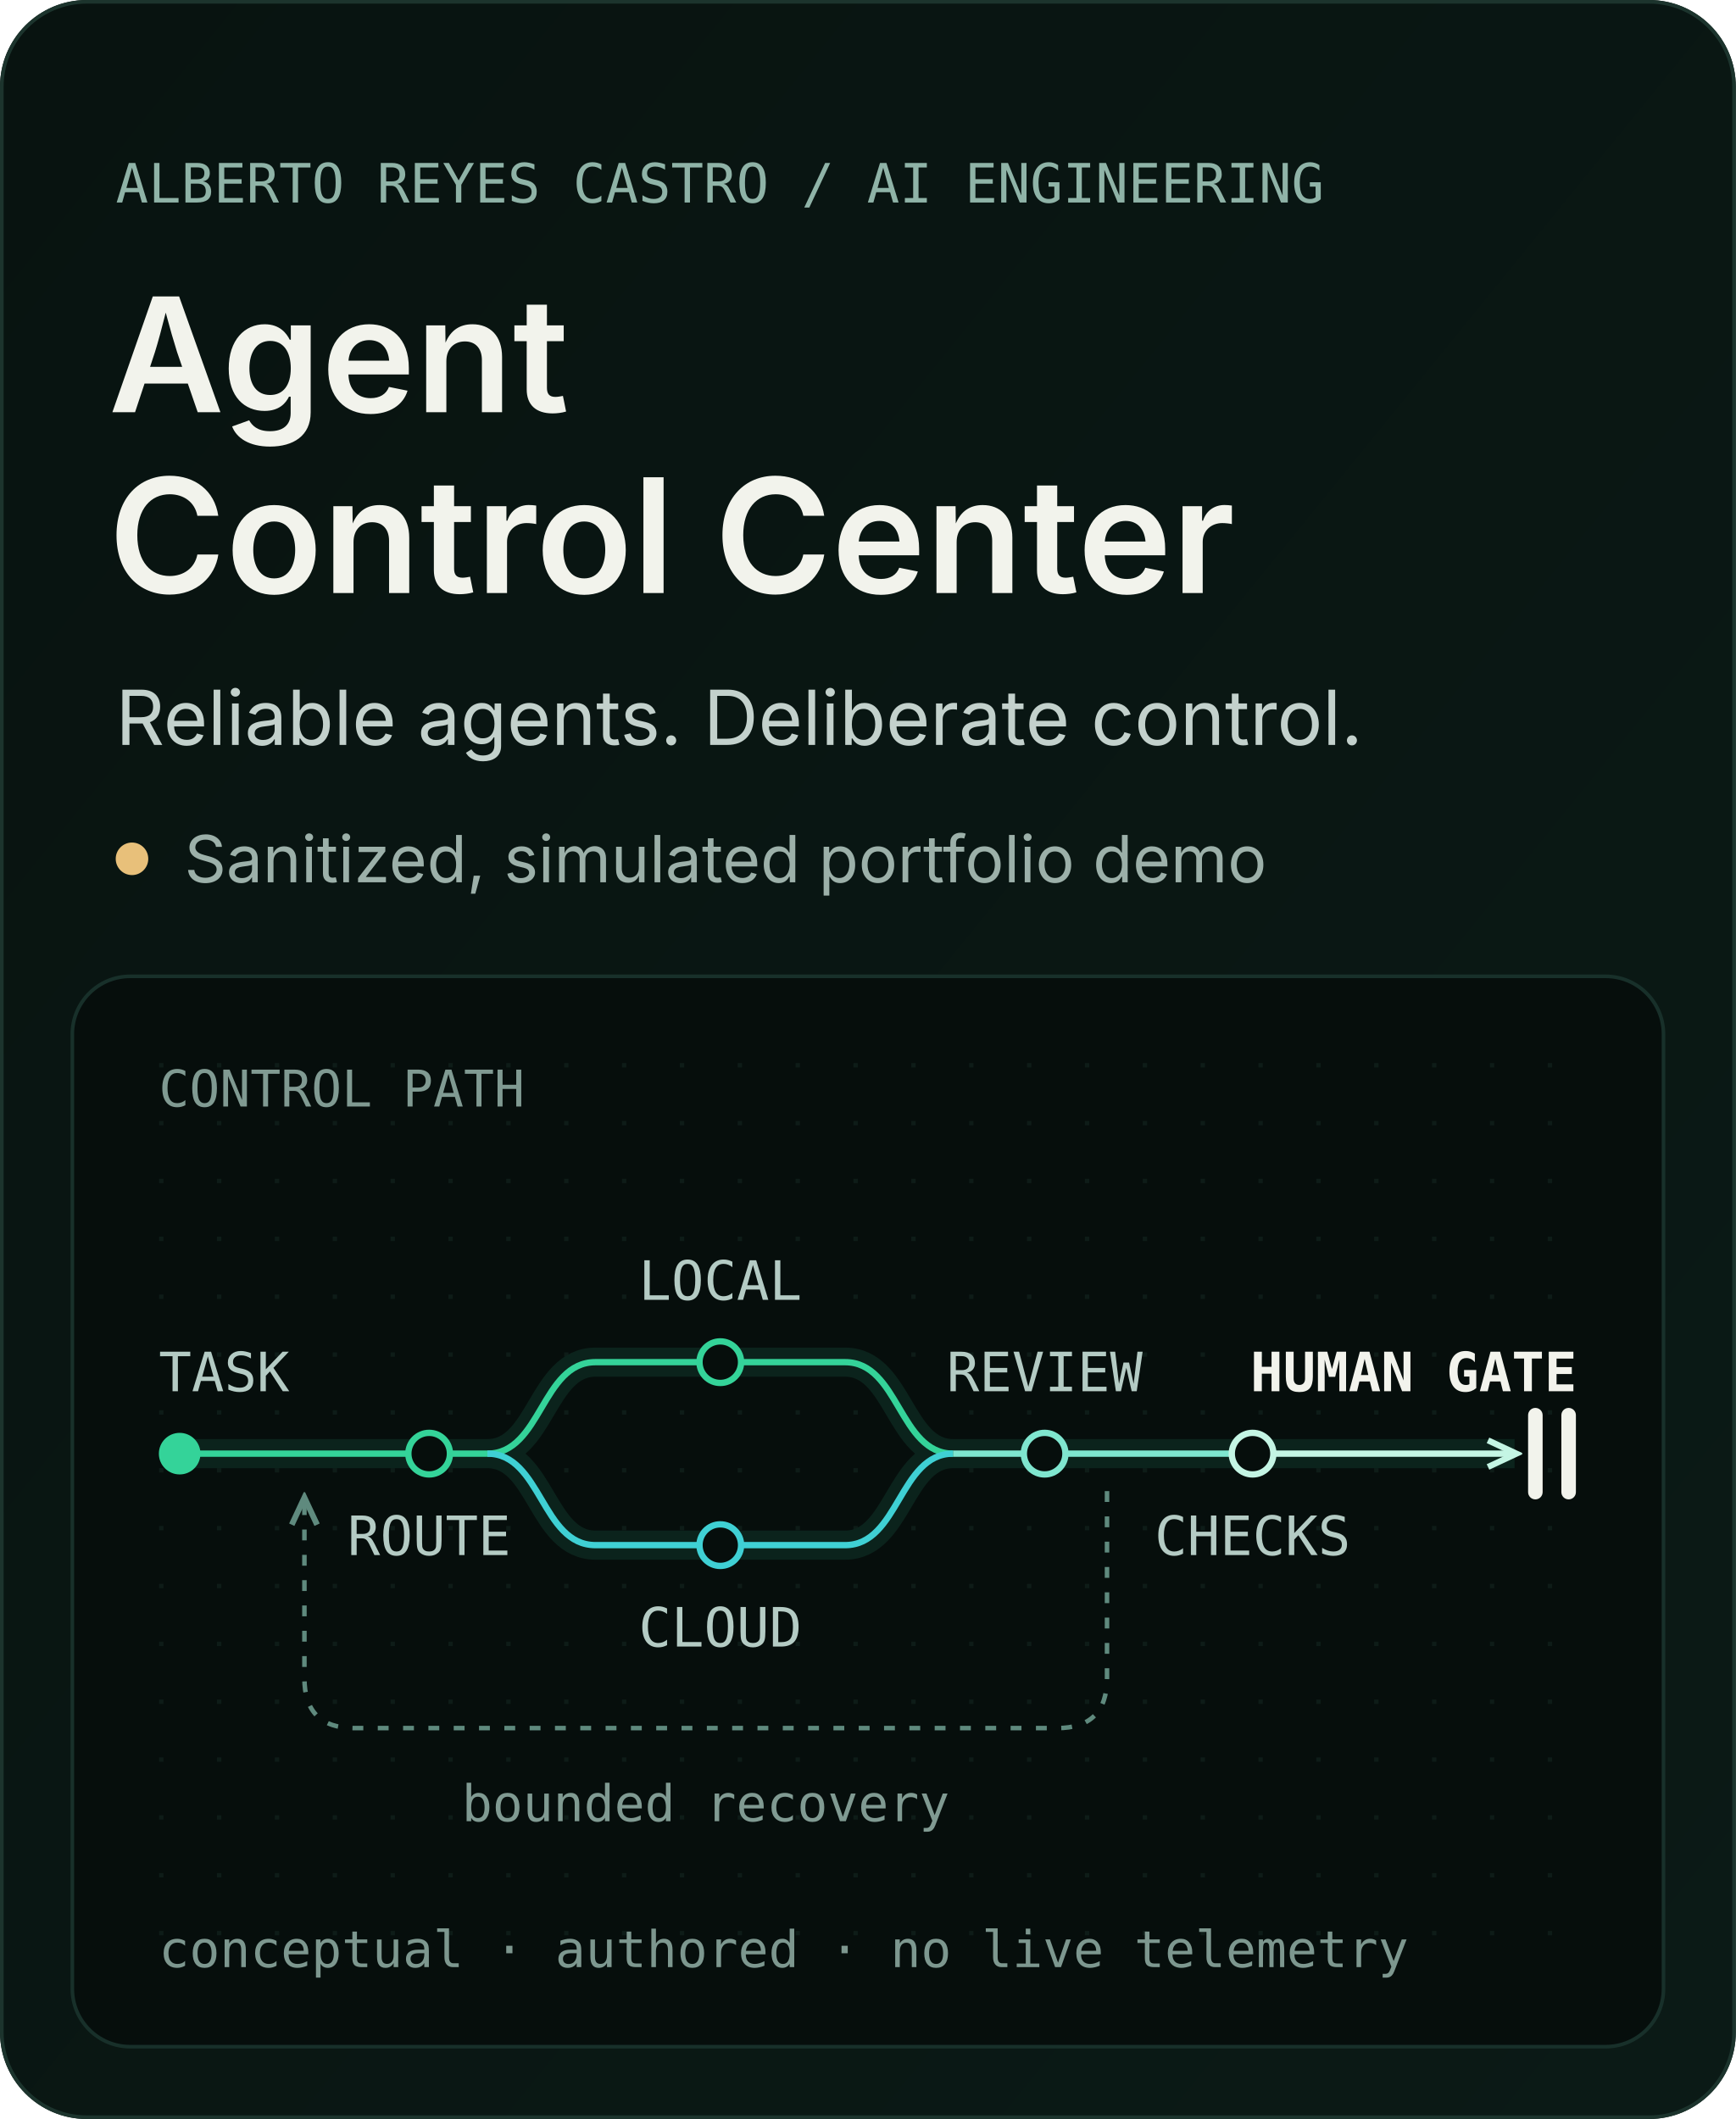
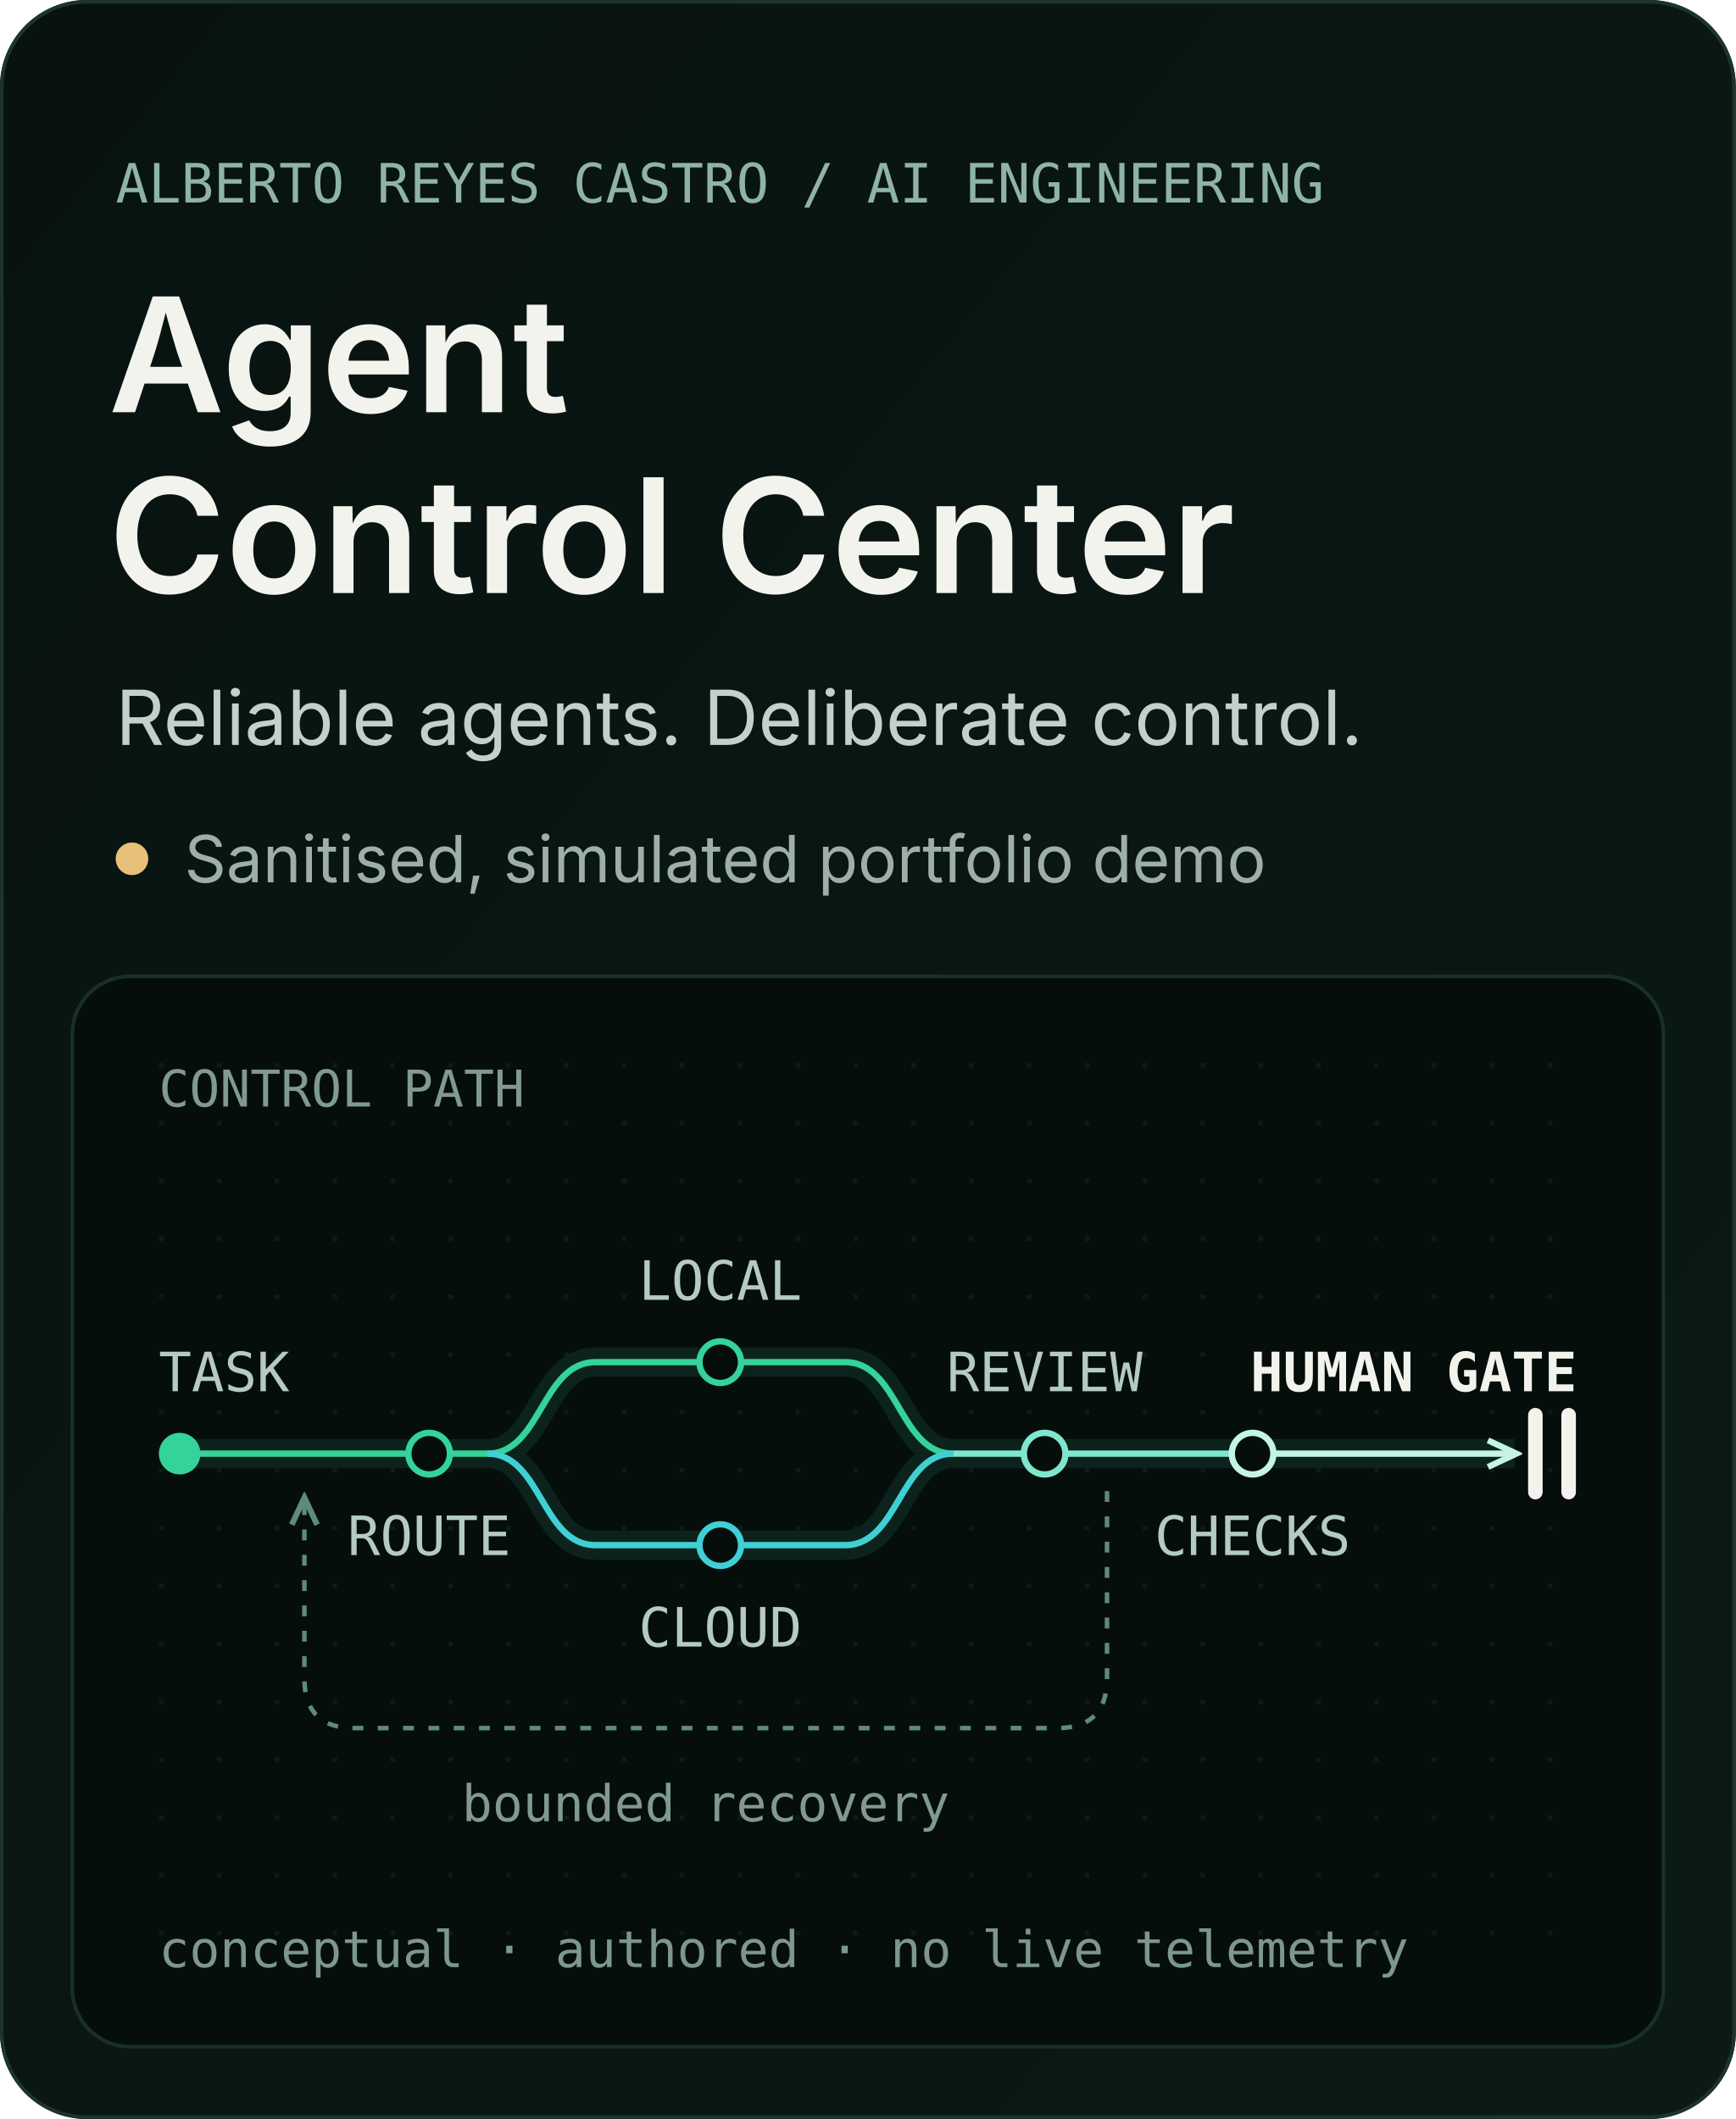
<svg xmlns="http://www.w3.org/2000/svg" width="480" height="586" viewBox="0 0 480 586" role="img" aria-labelledby="title desc">
  <defs>
    <linearGradient id="bg" x2="1" y2="1">
      <stop stop-color="#081310" />
      <stop stop-color="#0b1a16" offset="1" />
    </linearGradient>
    <marker id="arrow-gate" viewBox="0 0 10 10" refX="8" refY="5" markerWidth="6" markerHeight="6" orient="auto-start-reverse">
      <path d="M 1 1.5 L 8.5 5 L 1 8.5" fill="none" stroke="#c4f5e4" stroke-width="1.6" />
    </marker>
    <marker id="arrow-rec" viewBox="0 0 10 10" refX="8" refY="5" markerWidth="8" markerHeight="8" orient="auto-start-reverse">
      <path d="M 1 1.5 L 8.5 5 L 1 8.5" fill="none" stroke="#5f8a7e" stroke-width="1.6" />
    </marker>
  </defs>
  <rect x="0" y="0" width="480" height="586" rx="24" fill="url(#bg)" />
  <rect x="0.5" y="0.5" width="479" height="585" rx="23.5" fill="none" stroke="#1c342d" />
  <text x="32" y="56" fill="#8fb3a7" font-family="ui-monospace, SFMono-Regular, Menlo, Consolas, monospace" font-size="15">ALBERTO REYES CASTRO / AI ENGINEERING</text>
  <text x="30" y="114" fill="#f2f3ec" font-family="Inter, ui-sans-serif, system-ui, -apple-system, Segoe UI, sans-serif" font-size="44" font-weight="600">Agent</text>
  <text x="30" y="164" fill="#f2f3ec" font-family="Inter, ui-sans-serif, system-ui, -apple-system, Segoe UI, sans-serif" font-size="44" font-weight="600">Control Center</text>
  <text x="32" y="206" fill="#c3d1cc" font-family="Inter, ui-sans-serif, system-ui, -apple-system, Segoe UI, sans-serif" font-size="21">Reliable agents. Deliberate control.</text>
  <rect x="32" y="233" width="9" height="9" rx="4.5" fill="#e8c07a" />
-   <text x="51" y="244" fill="#9cb0a9" font-family="Inter, ui-sans-serif, system-ui, -apple-system, Segoe UI, sans-serif" font-size="18">Sanitized, simulated portfolio demo</text>
+   <text x="51" y="244" fill="#9cb0a9" font-family="Inter, ui-sans-serif, system-ui, -apple-system, Segoe UI, sans-serif" font-size="18">Sanitised, simulated portfolio demo</text>
  <rect x="20" y="270" width="440" height="296" rx="16" fill="#060e0c" stroke="#18302a" />
  <path d="M44 294h1.2v1.2h-1.2zM44 310h1.2v1.2h-1.2zM44 326h1.2v1.2h-1.2zM44 342h1.2v1.2h-1.2zM44 358h1.2v1.2h-1.2zM44 374h1.2v1.2h-1.2zM44 390h1.2v1.2h-1.2zM44 406h1.2v1.2h-1.2zM44 422h1.2v1.2h-1.2zM44 438h1.2v1.2h-1.2zM44 454h1.2v1.2h-1.2zM44 470h1.2v1.2h-1.2zM44 486h1.2v1.2h-1.2zM44 502h1.2v1.2h-1.2zM44 518h1.2v1.2h-1.2zM44 534h1.2v1.2h-1.2zM60 294h1.2v1.2h-1.2zM60 310h1.2v1.2h-1.2zM60 326h1.2v1.2h-1.2zM60 342h1.2v1.2h-1.2zM60 358h1.2v1.2h-1.2zM60 374h1.2v1.2h-1.2zM60 390h1.2v1.2h-1.2zM60 406h1.2v1.2h-1.2zM60 422h1.2v1.2h-1.2zM60 438h1.2v1.2h-1.2zM60 454h1.2v1.2h-1.2zM60 470h1.2v1.2h-1.2zM60 486h1.2v1.2h-1.2zM60 502h1.2v1.2h-1.2zM60 518h1.2v1.2h-1.2zM60 534h1.2v1.2h-1.2zM76 294h1.2v1.2h-1.2zM76 310h1.2v1.2h-1.2zM76 326h1.2v1.2h-1.2zM76 342h1.2v1.2h-1.2zM76 358h1.2v1.2h-1.2zM76 374h1.2v1.2h-1.2zM76 390h1.2v1.2h-1.2zM76 406h1.2v1.2h-1.2zM76 422h1.2v1.2h-1.2zM76 438h1.2v1.2h-1.2zM76 454h1.2v1.2h-1.2zM76 470h1.2v1.2h-1.2zM76 486h1.2v1.2h-1.2zM76 502h1.2v1.2h-1.2zM76 518h1.2v1.2h-1.2zM76 534h1.2v1.2h-1.2zM92 294h1.2v1.2h-1.2zM92 310h1.2v1.2h-1.2zM92 326h1.2v1.2h-1.2zM92 342h1.2v1.2h-1.2zM92 358h1.2v1.2h-1.2zM92 374h1.2v1.2h-1.2zM92 390h1.2v1.2h-1.2zM92 406h1.2v1.2h-1.2zM92 422h1.2v1.2h-1.2zM92 438h1.2v1.2h-1.2zM92 454h1.2v1.2h-1.2zM92 470h1.2v1.2h-1.2zM92 486h1.2v1.2h-1.2zM92 502h1.2v1.2h-1.2zM92 518h1.2v1.2h-1.2zM92 534h1.2v1.2h-1.2zM108 294h1.2v1.2h-1.2zM108 310h1.2v1.2h-1.2zM108 326h1.2v1.2h-1.2zM108 342h1.2v1.2h-1.2zM108 358h1.2v1.2h-1.2zM108 374h1.2v1.2h-1.2zM108 390h1.2v1.2h-1.2zM108 406h1.2v1.2h-1.2zM108 422h1.2v1.2h-1.2zM108 438h1.2v1.2h-1.2zM108 454h1.2v1.2h-1.2zM108 470h1.2v1.2h-1.2zM108 486h1.2v1.2h-1.2zM108 502h1.2v1.2h-1.2zM108 518h1.2v1.2h-1.2zM108 534h1.2v1.2h-1.2zM124 294h1.2v1.2h-1.2zM124 310h1.2v1.2h-1.2zM124 326h1.2v1.2h-1.2zM124 342h1.2v1.2h-1.2zM124 358h1.2v1.2h-1.2zM124 374h1.2v1.2h-1.2zM124 390h1.2v1.2h-1.2zM124 406h1.2v1.2h-1.2zM124 422h1.2v1.2h-1.2zM124 438h1.2v1.2h-1.2zM124 454h1.2v1.2h-1.2zM124 470h1.2v1.2h-1.2zM124 486h1.2v1.2h-1.2zM124 502h1.2v1.2h-1.2zM124 518h1.2v1.2h-1.2zM124 534h1.2v1.2h-1.2zM140 294h1.2v1.2h-1.2zM140 310h1.2v1.2h-1.2zM140 326h1.2v1.2h-1.2zM140 342h1.2v1.2h-1.2zM140 358h1.2v1.2h-1.2zM140 374h1.2v1.2h-1.2zM140 390h1.2v1.2h-1.2zM140 406h1.2v1.2h-1.2zM140 422h1.2v1.2h-1.2zM140 438h1.2v1.2h-1.2zM140 454h1.2v1.2h-1.2zM140 470h1.2v1.2h-1.2zM140 486h1.2v1.2h-1.2zM140 502h1.2v1.2h-1.2zM140 518h1.2v1.2h-1.2zM140 534h1.2v1.2h-1.2zM156 294h1.2v1.2h-1.2zM156 310h1.2v1.2h-1.2zM156 326h1.2v1.2h-1.2zM156 342h1.2v1.2h-1.2zM156 358h1.2v1.2h-1.2zM156 374h1.2v1.2h-1.2zM156 390h1.2v1.2h-1.2zM156 406h1.2v1.2h-1.2zM156 422h1.2v1.2h-1.2zM156 438h1.2v1.2h-1.2zM156 454h1.2v1.2h-1.2zM156 470h1.2v1.2h-1.2zM156 486h1.2v1.2h-1.2zM156 502h1.2v1.2h-1.2zM156 518h1.2v1.2h-1.2zM156 534h1.2v1.2h-1.2zM172 294h1.2v1.2h-1.2zM172 310h1.2v1.2h-1.2zM172 326h1.2v1.2h-1.2zM172 342h1.2v1.2h-1.2zM172 358h1.2v1.2h-1.2zM172 374h1.2v1.2h-1.2zM172 390h1.2v1.2h-1.2zM172 406h1.2v1.2h-1.2zM172 422h1.2v1.2h-1.2zM172 438h1.2v1.2h-1.2zM172 454h1.2v1.2h-1.2zM172 470h1.2v1.2h-1.2zM172 486h1.2v1.2h-1.2zM172 502h1.2v1.2h-1.2zM172 518h1.2v1.2h-1.2zM172 534h1.2v1.2h-1.2zM188 294h1.2v1.2h-1.2zM188 310h1.2v1.2h-1.2zM188 326h1.2v1.2h-1.2zM188 342h1.2v1.2h-1.2zM188 358h1.2v1.2h-1.2zM188 374h1.2v1.2h-1.2zM188 390h1.2v1.2h-1.2zM188 406h1.2v1.2h-1.2zM188 422h1.2v1.2h-1.2zM188 438h1.2v1.2h-1.2zM188 454h1.2v1.2h-1.2zM188 470h1.2v1.2h-1.2zM188 486h1.2v1.2h-1.2zM188 502h1.2v1.2h-1.2zM188 518h1.2v1.2h-1.2zM188 534h1.2v1.2h-1.2zM204 294h1.2v1.2h-1.2zM204 310h1.2v1.2h-1.2zM204 326h1.2v1.2h-1.2zM204 342h1.2v1.2h-1.2zM204 358h1.2v1.2h-1.2zM204 374h1.2v1.2h-1.2zM204 390h1.2v1.2h-1.2zM204 406h1.2v1.2h-1.2zM204 422h1.2v1.2h-1.2zM204 438h1.2v1.2h-1.2zM204 454h1.2v1.2h-1.2zM204 470h1.2v1.2h-1.2zM204 486h1.2v1.2h-1.2zM204 502h1.2v1.2h-1.2zM204 518h1.2v1.2h-1.2zM204 534h1.2v1.2h-1.2zM220 294h1.2v1.2h-1.2zM220 310h1.2v1.2h-1.2zM220 326h1.2v1.2h-1.2zM220 342h1.2v1.2h-1.2zM220 358h1.2v1.2h-1.2zM220 374h1.2v1.2h-1.2zM220 390h1.2v1.2h-1.2zM220 406h1.2v1.2h-1.2zM220 422h1.2v1.2h-1.2zM220 438h1.2v1.2h-1.2zM220 454h1.2v1.2h-1.2zM220 470h1.2v1.2h-1.2zM220 486h1.2v1.2h-1.2zM220 502h1.2v1.2h-1.2zM220 518h1.2v1.2h-1.2zM220 534h1.2v1.2h-1.2zM236 294h1.2v1.2h-1.2zM236 310h1.2v1.2h-1.2zM236 326h1.2v1.2h-1.2zM236 342h1.2v1.2h-1.2zM236 358h1.2v1.2h-1.2zM236 374h1.2v1.2h-1.2zM236 390h1.2v1.2h-1.2zM236 406h1.2v1.2h-1.2zM236 422h1.2v1.2h-1.2zM236 438h1.2v1.2h-1.2zM236 454h1.2v1.2h-1.2zM236 470h1.2v1.2h-1.2zM236 486h1.2v1.2h-1.2zM236 502h1.2v1.2h-1.2zM236 518h1.2v1.2h-1.2zM236 534h1.2v1.2h-1.2zM252 294h1.2v1.2h-1.2zM252 310h1.2v1.2h-1.2zM252 326h1.2v1.2h-1.2zM252 342h1.2v1.2h-1.2zM252 358h1.2v1.2h-1.2zM252 374h1.2v1.2h-1.2zM252 390h1.2v1.2h-1.2zM252 406h1.2v1.2h-1.2zM252 422h1.2v1.2h-1.2zM252 438h1.2v1.2h-1.2zM252 454h1.2v1.2h-1.2zM252 470h1.2v1.2h-1.2zM252 486h1.2v1.2h-1.2zM252 502h1.2v1.2h-1.2zM252 518h1.2v1.2h-1.2zM252 534h1.2v1.2h-1.2zM268 294h1.2v1.2h-1.2zM268 310h1.2v1.2h-1.2zM268 326h1.2v1.2h-1.2zM268 342h1.2v1.2h-1.2zM268 358h1.2v1.2h-1.2zM268 374h1.2v1.2h-1.2zM268 390h1.2v1.2h-1.2zM268 406h1.2v1.2h-1.2zM268 422h1.2v1.2h-1.2zM268 438h1.2v1.2h-1.2zM268 454h1.2v1.2h-1.2zM268 470h1.2v1.2h-1.2zM268 486h1.2v1.2h-1.2zM268 502h1.2v1.2h-1.2zM268 518h1.2v1.2h-1.2zM268 534h1.2v1.2h-1.2zM284 294h1.2v1.2h-1.2zM284 310h1.2v1.2h-1.2zM284 326h1.2v1.2h-1.2zM284 342h1.2v1.2h-1.2zM284 358h1.2v1.2h-1.2zM284 374h1.2v1.2h-1.2zM284 390h1.2v1.2h-1.2zM284 406h1.2v1.2h-1.2zM284 422h1.2v1.2h-1.2zM284 438h1.2v1.2h-1.2zM284 454h1.2v1.2h-1.2zM284 470h1.2v1.2h-1.2zM284 486h1.2v1.2h-1.2zM284 502h1.2v1.2h-1.2zM284 518h1.2v1.2h-1.2zM284 534h1.2v1.2h-1.2zM300 294h1.2v1.2h-1.2zM300 310h1.2v1.2h-1.2zM300 326h1.2v1.2h-1.2zM300 342h1.2v1.2h-1.2zM300 358h1.2v1.2h-1.2zM300 374h1.2v1.2h-1.2zM300 390h1.2v1.2h-1.2zM300 406h1.2v1.2h-1.2zM300 422h1.2v1.2h-1.2zM300 438h1.2v1.2h-1.2zM300 454h1.2v1.2h-1.2zM300 470h1.2v1.2h-1.2zM300 486h1.2v1.2h-1.2zM300 502h1.2v1.2h-1.2zM300 518h1.2v1.2h-1.2zM300 534h1.2v1.2h-1.2zM316 294h1.2v1.2h-1.2zM316 310h1.2v1.2h-1.2zM316 326h1.2v1.2h-1.2zM316 342h1.2v1.2h-1.2zM316 358h1.2v1.2h-1.2zM316 374h1.2v1.2h-1.2zM316 390h1.2v1.2h-1.2zM316 406h1.2v1.2h-1.2zM316 422h1.2v1.2h-1.2zM316 438h1.2v1.2h-1.2zM316 454h1.2v1.2h-1.2zM316 470h1.2v1.2h-1.2zM316 486h1.2v1.2h-1.2zM316 502h1.2v1.2h-1.2zM316 518h1.2v1.2h-1.2zM316 534h1.2v1.2h-1.2zM332 294h1.2v1.2h-1.2zM332 310h1.2v1.2h-1.2zM332 326h1.2v1.2h-1.2zM332 342h1.2v1.2h-1.2zM332 358h1.2v1.2h-1.2zM332 374h1.2v1.2h-1.2zM332 390h1.2v1.2h-1.2zM332 406h1.2v1.2h-1.2zM332 422h1.2v1.2h-1.2zM332 438h1.2v1.2h-1.2zM332 454h1.2v1.2h-1.2zM332 470h1.2v1.2h-1.2zM332 486h1.2v1.2h-1.2zM332 502h1.2v1.2h-1.2zM332 518h1.2v1.2h-1.2zM332 534h1.2v1.2h-1.2zM348 294h1.2v1.2h-1.2zM348 310h1.2v1.2h-1.2zM348 326h1.2v1.2h-1.2zM348 342h1.2v1.2h-1.2zM348 358h1.2v1.2h-1.2zM348 374h1.2v1.2h-1.2zM348 390h1.2v1.2h-1.2zM348 406h1.2v1.2h-1.2zM348 422h1.2v1.2h-1.2zM348 438h1.2v1.2h-1.2zM348 454h1.2v1.2h-1.2zM348 470h1.2v1.2h-1.2zM348 486h1.2v1.2h-1.2zM348 502h1.2v1.2h-1.2zM348 518h1.2v1.2h-1.2zM348 534h1.2v1.2h-1.2zM364 294h1.2v1.2h-1.2zM364 310h1.2v1.2h-1.2zM364 326h1.2v1.2h-1.2zM364 342h1.2v1.2h-1.2zM364 358h1.2v1.2h-1.2zM364 374h1.2v1.2h-1.2zM364 390h1.2v1.2h-1.2zM364 406h1.2v1.2h-1.2zM364 422h1.2v1.2h-1.2zM364 438h1.2v1.2h-1.2zM364 454h1.2v1.2h-1.2zM364 470h1.2v1.2h-1.2zM364 486h1.2v1.2h-1.2zM364 502h1.2v1.2h-1.2zM364 518h1.2v1.2h-1.2zM364 534h1.2v1.2h-1.2zM380 294h1.2v1.2h-1.2zM380 310h1.2v1.2h-1.2zM380 326h1.2v1.2h-1.2zM380 342h1.2v1.2h-1.2zM380 358h1.2v1.2h-1.2zM380 374h1.2v1.2h-1.2zM380 390h1.2v1.2h-1.2zM380 406h1.2v1.2h-1.2zM380 422h1.2v1.2h-1.2zM380 438h1.2v1.2h-1.2zM380 454h1.2v1.2h-1.2zM380 470h1.2v1.2h-1.2zM380 486h1.2v1.2h-1.2zM380 502h1.2v1.2h-1.2zM380 518h1.2v1.2h-1.2zM380 534h1.2v1.2h-1.2zM396 294h1.2v1.2h-1.2zM396 310h1.2v1.2h-1.2zM396 326h1.2v1.2h-1.2zM396 342h1.2v1.2h-1.2zM396 358h1.2v1.2h-1.2zM396 374h1.2v1.2h-1.2zM396 390h1.2v1.2h-1.2zM396 406h1.2v1.2h-1.2zM396 422h1.2v1.2h-1.2zM396 438h1.2v1.2h-1.2zM396 454h1.2v1.2h-1.2zM396 470h1.2v1.2h-1.2zM396 486h1.2v1.2h-1.2zM396 502h1.2v1.2h-1.2zM396 518h1.2v1.2h-1.2zM396 534h1.2v1.2h-1.2zM412 294h1.2v1.2h-1.2zM412 310h1.2v1.2h-1.2zM412 326h1.2v1.2h-1.2zM412 342h1.2v1.2h-1.2zM412 358h1.2v1.2h-1.2zM412 374h1.2v1.2h-1.2zM412 390h1.2v1.2h-1.2zM412 406h1.2v1.2h-1.2zM412 422h1.2v1.2h-1.2zM412 438h1.2v1.2h-1.2zM412 454h1.2v1.2h-1.2zM412 470h1.2v1.2h-1.2zM412 486h1.2v1.2h-1.2zM412 502h1.2v1.2h-1.2zM412 518h1.2v1.2h-1.2zM412 534h1.2v1.2h-1.2zM428 294h1.2v1.2h-1.2zM428 310h1.2v1.2h-1.2zM428 326h1.2v1.2h-1.2zM428 342h1.2v1.2h-1.2zM428 358h1.2v1.2h-1.2zM428 374h1.2v1.2h-1.2zM428 390h1.2v1.2h-1.2zM428 406h1.2v1.2h-1.2zM428 422h1.2v1.2h-1.2zM428 438h1.2v1.2h-1.2zM428 454h1.2v1.2h-1.2zM428 470h1.2v1.2h-1.2zM428 486h1.2v1.2h-1.2zM428 502h1.2v1.2h-1.2zM428 518h1.2v1.2h-1.2zM428 534h1.2v1.2h-1.2z" fill="#0e1c18" />
  <text x="43.93" y="306" fill="#809a92" font-family="ui-monospace, SFMono-Regular, Menlo, Consolas, monospace" font-size="14">CONTROL PATH</text>
  <path d="M 49.68 402 H 134.78 M 134.78 402 C 149.72 402 149.72 376.7 164.68 376.7 H 233.68 C 248.62 376.7 248.62 402 263.57 402 M 134.78 402 C 149.72 402 149.72 427.3 164.68 427.3 H 233.68 C 248.62 427.3 248.62 402 263.57 402 M 263.57 402 H 418.82" fill="none" stroke="#0b231c" stroke-width="8.05" />
  <path d="M 306.12 412.35 V 464.1 Q 306.12 477.9 292.32 477.9 H 97.97 Q 84.18 477.9 84.18 464.1 V 414.65" fill="none" stroke="#5f8a7e" stroke-width="1.25" stroke-dasharray="3 4" marker-end="url(#arrow-rec)" />
  <path d="M 49.68 402 H 134.78" fill="none" stroke="#34d399" stroke-width="1.75" />
  <path d="M 134.78 402 C 149.72 402 149.72 376.7 164.68 376.7 H 233.68 C 248.62 376.7 248.62 402 263.57 402" fill="none" stroke="#34d399" stroke-width="1.75" />
  <path d="M 134.78 402 C 149.72 402 149.72 427.3 164.68 427.3 H 233.68 C 248.62 427.3 248.62 402 263.57 402" fill="none" stroke="#3fd0d4" stroke-width="1.75" />
  <path d="M 263.57 402 H 346.38" fill="none" stroke="#7fe6cf" stroke-width="1.75" />
  <path d="M 346.38 402 H 418.82" fill="none" stroke="#c4f5e4" stroke-width="1.75" marker-end="url(#arrow-gate)" />
  <rect x="43.93" y="396.25" width="11.5" height="11.5" rx="5.75" fill="#34d399" />
  <rect x="112.92" y="396.25" width="11.5" height="11.5" rx="5.75" fill="#060e0c" stroke="#34d399" stroke-width="1.75" />
  <rect x="193.43" y="370.95" width="11.5" height="11.5" rx="5.75" fill="#060e0c" stroke="#34d399" stroke-width="1.75" />
  <rect x="193.43" y="421.55" width="11.5" height="11.5" rx="5.75" fill="#060e0c" stroke="#3fd0d4" stroke-width="1.75" />
  <rect x="283.12" y="396.25" width="11.5" height="11.5" rx="5.75" fill="#060e0c" stroke="#7fe6cf" stroke-width="1.75" />
  <rect x="340.62" y="396.25" width="11.5" height="11.5" rx="5.75" fill="#060e0c" stroke="#c4f5e4" stroke-width="1.75" />
  <rect x="422.56" y="389.35" width="4.02" height="25.3" rx="2.01" fill="#f2f3ec" />
  <rect x="431.76" y="389.35" width="4.02" height="25.3" rx="2.01" fill="#f2f3ec" />
  <text x="43.93" y="384.75" fill="#b4cbc4" font-family="ui-monospace, SFMono-Regular, Menlo, Consolas, monospace" font-size="15" text-anchor="start">TASK</text>
  <text x="118.67" y="430.05" fill="#b4cbc4" font-family="ui-monospace, SFMono-Regular, Menlo, Consolas, monospace" font-size="15" text-anchor="middle">ROUTE</text>
  <text x="199.18" y="359.45" fill="#b4cbc4" font-family="ui-monospace, SFMono-Regular, Menlo, Consolas, monospace" font-size="15" text-anchor="middle">LOCAL</text>
  <text x="199.18" y="455.35" fill="#b4cbc4" font-family="ui-monospace, SFMono-Regular, Menlo, Consolas, monospace" font-size="15" text-anchor="middle">CLOUD</text>
  <text x="288.88" y="384.75" fill="#b4cbc4" font-family="ui-monospace, SFMono-Regular, Menlo, Consolas, monospace" font-size="15" text-anchor="middle">REVIEW</text>
  <text x="346.38" y="430.05" fill="#b4cbc4" font-family="ui-monospace, SFMono-Regular, Menlo, Consolas, monospace" font-size="15" text-anchor="middle">CHECKS</text>
  <text x="436.07" y="384.75" fill="#f2f3ec" font-family="ui-monospace, SFMono-Regular, Menlo, Consolas, monospace" font-size="15" font-weight="600" text-anchor="end">HUMAN GATE</text>
  <text x="195.15" y="503.65" fill="#809a92" font-family="ui-monospace, SFMono-Regular, Menlo, Consolas, monospace" font-size="14" text-anchor="middle">bounded recovery</text>
  <text x="43.93" y="544" fill="#7d978f" font-family="ui-monospace, SFMono-Regular, Menlo, Consolas, monospace" font-size="14">conceptual · authored · no live telemetry</text>
</svg>
